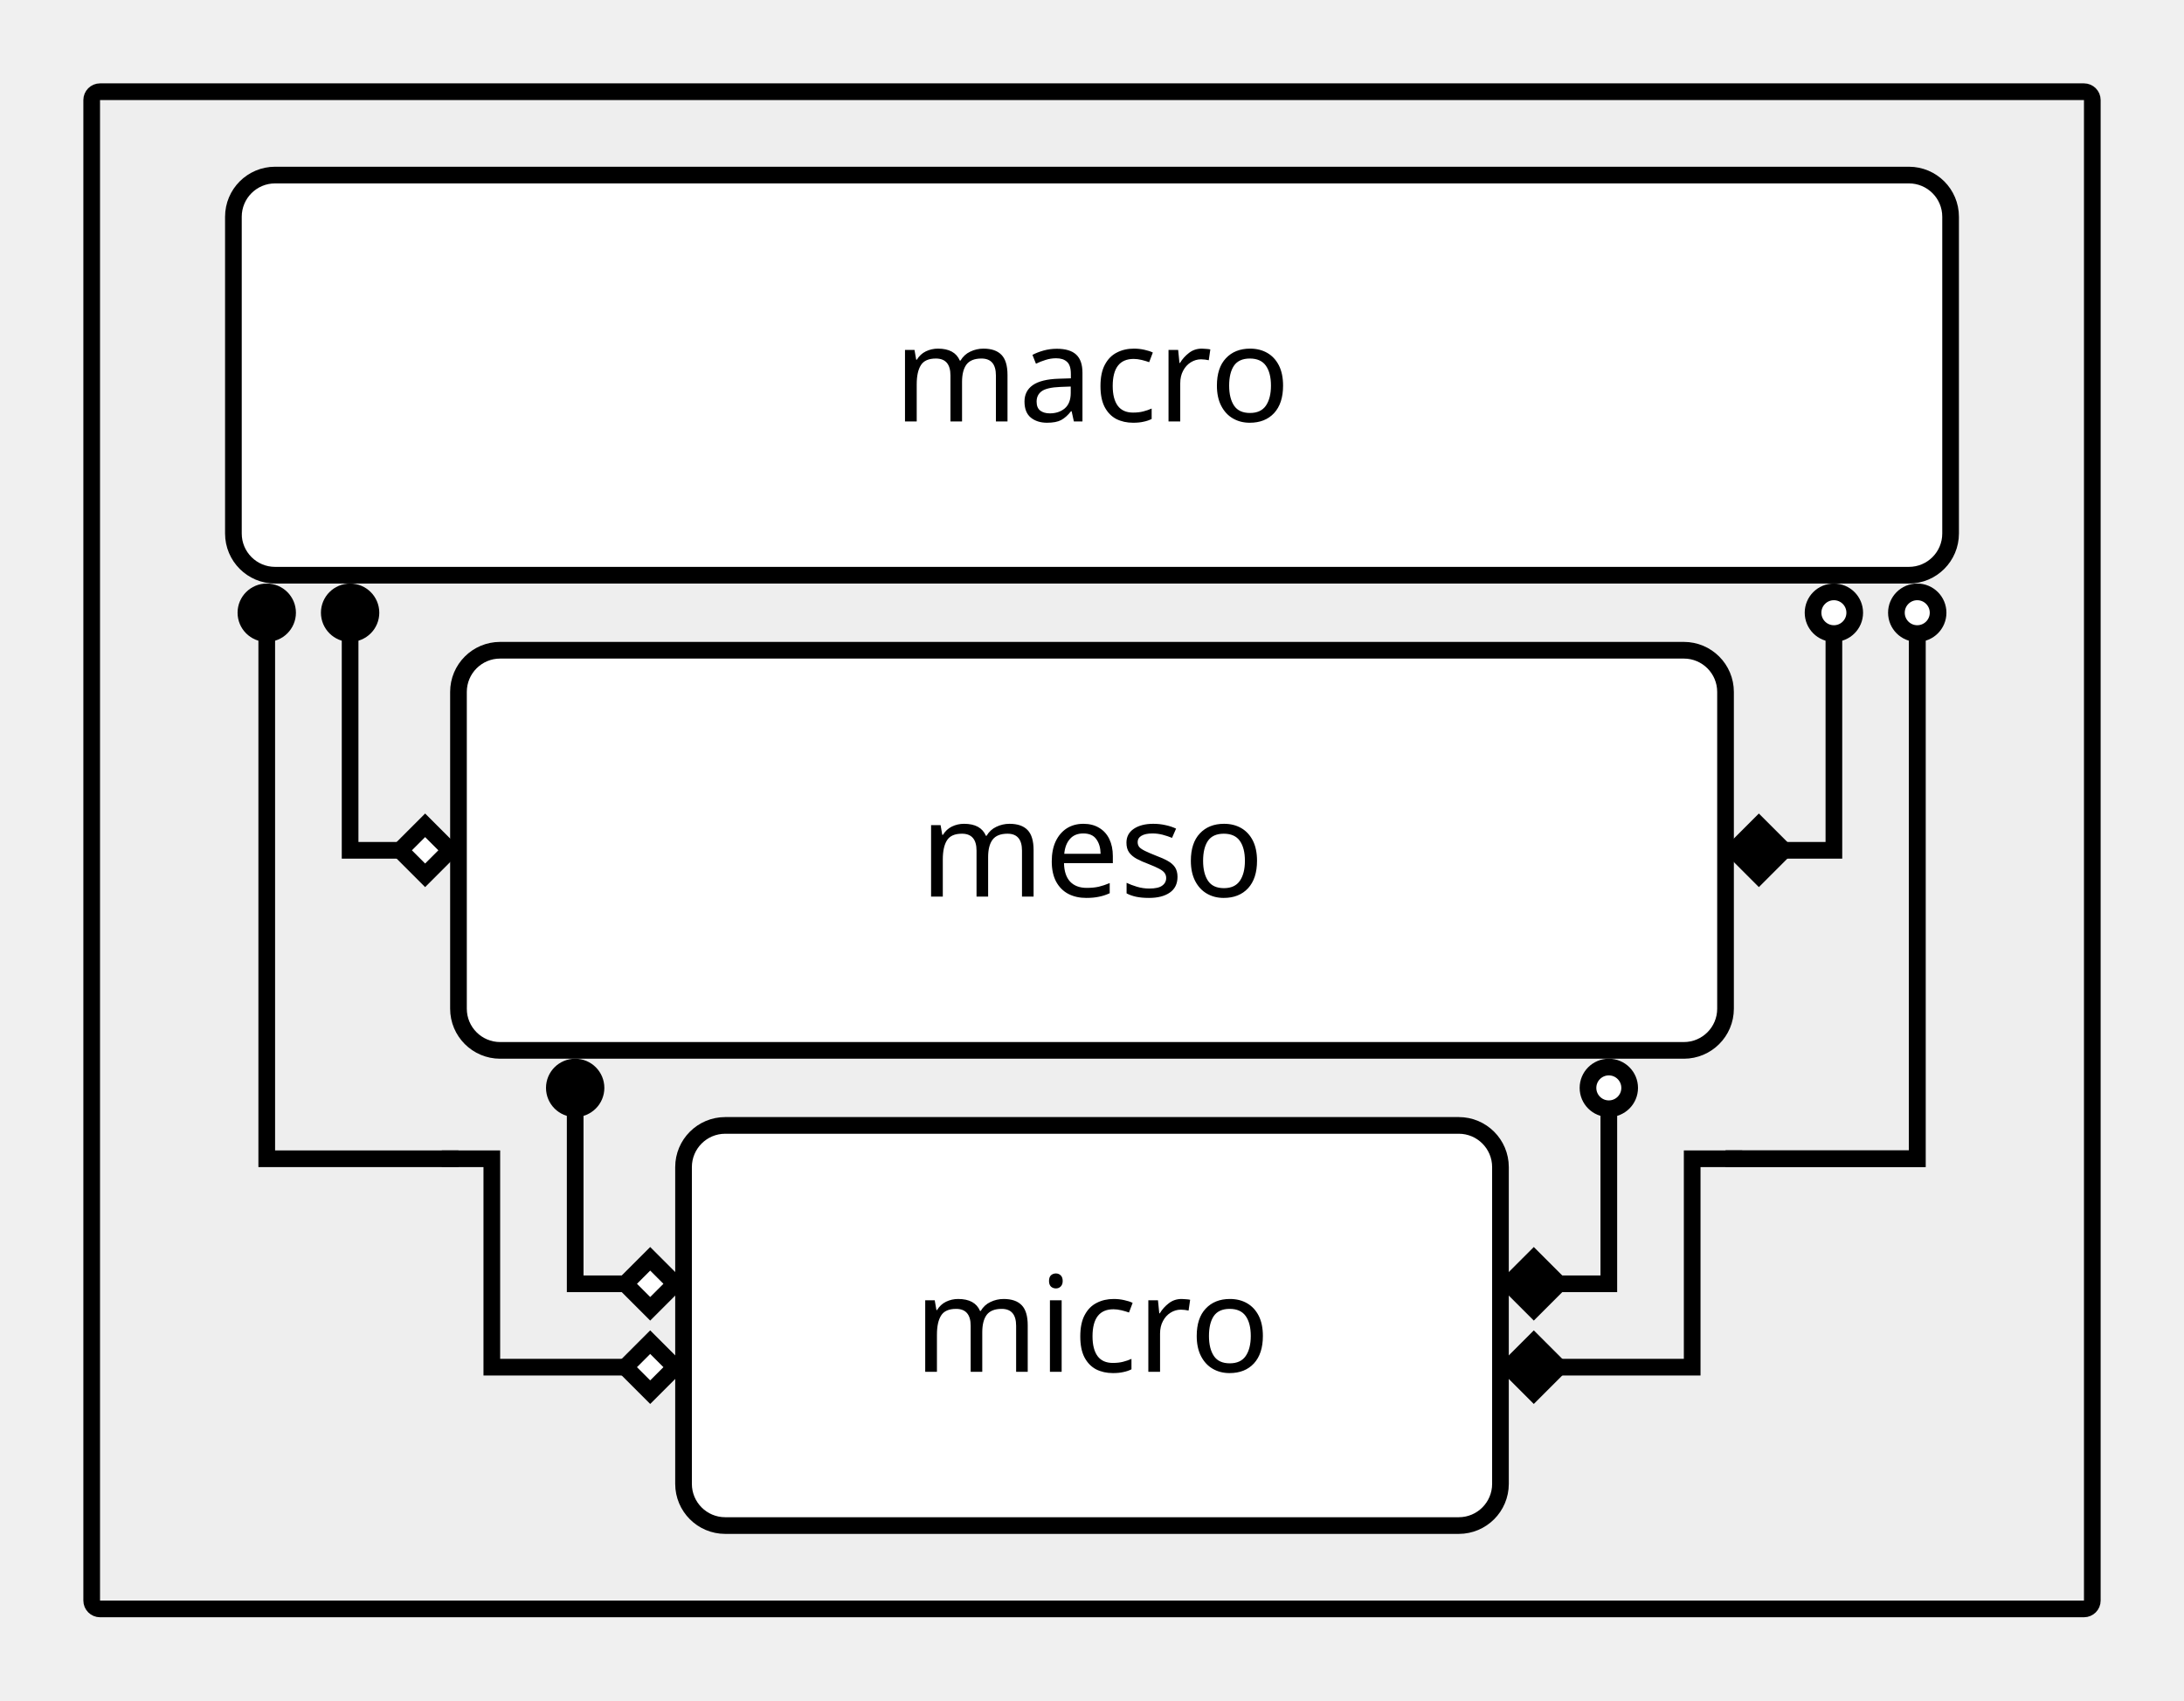
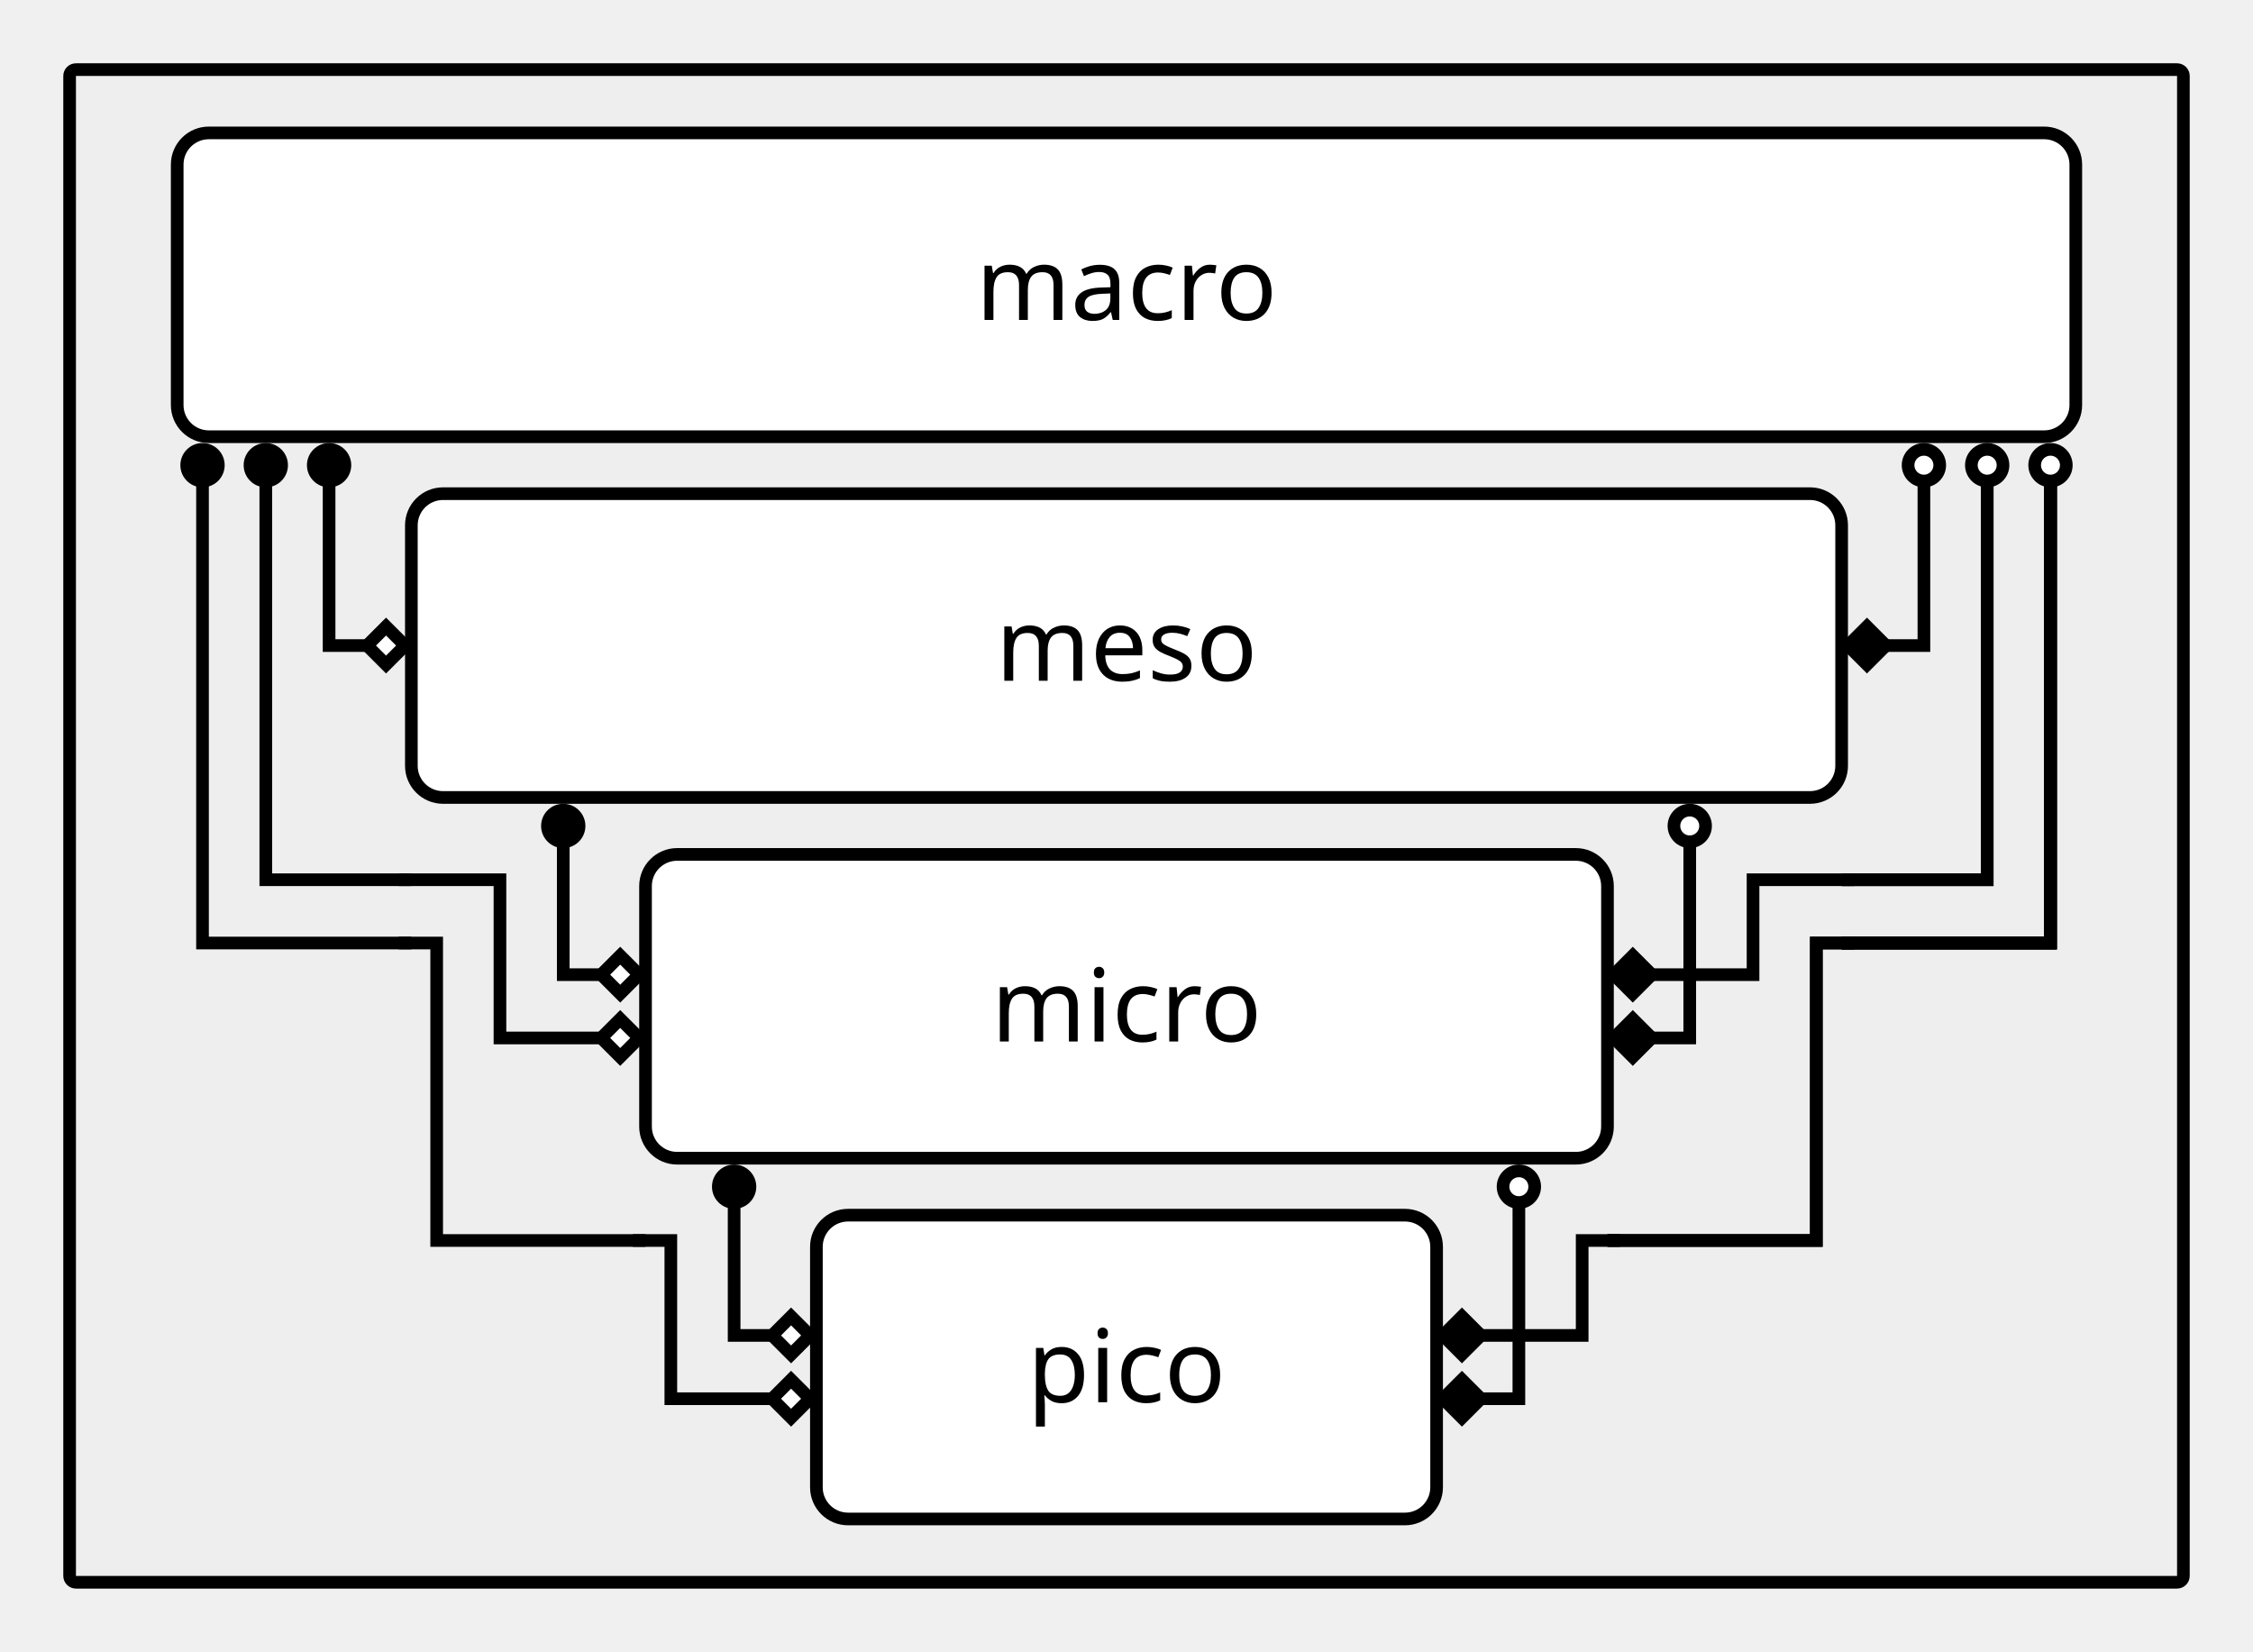
- <svg xmlns="http://www.w3.org/2000/svg" width="262" height="204">
+ <svg xmlns="http://www.w3.org/2000/svg" width="356" height="261">
  <style> .TimelineBlock{fill:rgb(195,130,255);}.TopConduitDuct{fill:#ccc;}.ConduitDuct{fill:#aaa;}.ComponentBlock{fill:rgb(134,146,255);}.ModelBlock{fill:#baffbd;}text{font-family:sans-serif;font-size:16px;}.model{rx:1;fill:#eee;stroke:#000;stroke-width:2;}.component{rx:5;fill:#fff;stroke:#000;stroke-width:2;}.ComponentBlock_group text{text-anchor:middle;dominant-baseline:middle;}#port-f_init,#port-o_f,#port-o_i,#port-s{stroke:black;stroke-width:2;}#port-f_init,#port-s{fill:white;}#port-o_f,#port-o_i{fill:black;}.conduit{fill:none;stroke:#000;stroke-linecap:square;stroke-width:2;}</style>
  <defs>
    <path id="port-f_init" d="M 1 0 L 4 -3 L 7 0 L 4 3 Z " />
    <path id="port-o_f" d="M -1 0 L -4 -3 L -7 0 L -4 3 Z " />
    <circle id="port-o_i" cy="-3.5" r="2.5" />
    <circle id="port-s" cy="-3.5" r="2.5" />
  </defs>
  <g class="ModelBlock_group">
-     <rect class="model" id="model-macro_meso_micro_filtered" x="11.0" y="11.0" width="240" height="182" />
+     <rect class="model" id="model-macro_meso_micro_pico_filtered" x="11.0" y="11.0" width="334" height="239" />
    <g transform="translate(20 20)" class="TimelineBlock_group">
      <g class="ConduitDuct_group" />
      <g class="ComponentBlock_group">
-         <rect class="component" id="component-macro" x="8.0" y="1.0" width="206" height="48" />
-         <text x="111.0" y="25.0">macro</text>
+         <rect class="component" id="component-macro" x="8.0" y="1.0" width="300" height="48" />
+         <text x="158.0" y="25.0">macro</text>
        <use href="#port-o_i" x="12.0" y="57" />
        <use href="#port-o_i" x="22.0" y="57" />
-         <use href="#port-s" x="200.0" y="57" />
-         <use href="#port-s" x="210.0" y="57" />
+         <use href="#port-o_i" x="32.0" y="57" />
+         <use href="#port-s" x="284.0" y="57" />
+         <use href="#port-s" x="294.0" y="57" />
+         <use href="#port-s" x="304.0" y="57" />
      </g>
      <g class="ConduitDuct_group" />
      <g transform="translate(7 57)" class="TimelineBlock_group">
        <g class="ConduitDuct_group" />
        <g class="ComponentBlock_group">
-           <rect class="component" id="component-meso" x="28.0" y="1.0" width="152" height="48" />
-           <text x="104.0" y="25.0">meso</text>
-           <use href="#port-f_init" x="20" y="25.0" />
-           <use href="#port-o_f" x="188" y="25.0" />
-           <use href="#port-o_i" x="42.0" y="57" />
-           <use href="#port-s" x="166.0" y="57" />
+           <rect class="component" id="component-meso" x="38.0" y="1.0" width="226" height="48" />
+           <text x="151.0" y="25.0">meso</text>
+           <use href="#port-f_init" x="30" y="25.0" />
+           <use href="#port-o_f" x="272" y="25.0" />
+           <use href="#port-o_i" x="62.0" y="57" />
+           <use href="#port-s" x="240.0" y="57" />
        </g>
        <g class="ConduitDuct_group" />
-         <g transform="translate(27 57)" class="TimelineBlock_group">
+         <g transform="translate(37 57)" class="TimelineBlock_group">
          <g class="ConduitDuct_group" />
          <g class="ComponentBlock_group">
-             <rect class="component" id="component-micro" x="28.0" y="1.0" width="98" height="48" />
-             <text x="77.0" y="25.0">micro</text>
-             <use href="#port-f_init" x="20" y="20.0" />
-             <use href="#port-f_init" x="20" y="30.0" />
-             <use href="#port-o_f" x="134" y="20.0" />
-             <use href="#port-o_f" x="134" y="30.0" />
+             <rect class="component" id="component-micro" x="38.0" y="1.0" width="152" height="48" />
+             <text x="114.0" y="25.0">micro</text>
+             <use href="#port-f_init" x="30" y="20.0" />
+             <use href="#port-f_init" x="30" y="30.0" />
+             <use href="#port-o_f" x="198" y="20.0" />
+             <use href="#port-o_f" x="198" y="30.0" />
+             <use href="#port-o_i" x="52.0" y="57" />
+             <use href="#port-s" x="176.0" y="57" />
          </g>
          <g class="ConduitDuct_group" />
+           <g transform="translate(37 57)" class="TimelineBlock_group">
+             <g class="ConduitDuct_group" />
+             <g class="ComponentBlock_group">
+               <rect class="component" id="component-pico" x="28.0" y="1.0" width="98" height="48" />
+               <text x="77.0" y="25.0">pico</text>
+               <use href="#port-f_init" x="20" y="20.0" />
+               <use href="#port-f_init" x="20" y="30.0" />
+               <use href="#port-o_f" x="134" y="20.0" />
+               <use href="#port-o_f" x="134" y="30.0" />
+             </g>
+             <g class="ConduitDuct_group" />
+             <g class="TopConduitDuct_group">
+               <path class="conduit" d="M 15.0 0 H 15.0 V 20.0 H 20" />
+               <path class="conduit" d="M 0 5.0 H 5.0 V 30.0 H 20" />
+               <path class="conduit" d="M 134 20.0 H 149.0 V 5.0 H 154" />
+               <path class="conduit" d="M 134 30.0 H 139.0 V 0 H 139.0" />
+             </g>
+           </g>
          <g class="TopConduitDuct_group">
-             <path class="conduit" d="M 15.0 0 H 15.0 V 20.0 H 20" />
-             <path class="conduit" d="M 0 5.0 H 5.0 V 30.0 H 20" />
-             <path class="conduit" d="M 134 20.0 H 139.0 V 0 H 139.0" />
-             <path class="conduit" d="M 134 30.0 H 149.0 V 5.0 H 154" />
+             <path class="conduit" d="M 25.0 0 H 25.0 V 20.0 H 30" />
+             <path class="conduit" d="M 0 5.0 H 15.0 V 30.0 H 30" />
+             <path class="conduit" d="M 0 15.0 H 5.0 V 62.0 H 37" />
+             <path class="conduit" d="M 198 20.0 H 213.0 V 5.0 H 228" />
+             <path class="conduit" d="M 198 30.0 H 203.0 V 0 H 203.0" />
+             <path class="conduit" d="M 191 62.0 H 223.0 V 15.0 H 228" />
+             <path class="conduit" d="M 191 62.0 H 223.0 V 15.0 H 228" />
          </g>
        </g>
        <g class="TopConduitDuct_group">
-           <path class="conduit" d="M 15.0 0 H 15.0 V 25.0 H 20" />
-           <path class="conduit" d="M 5.0 0 H 5.0 V 62.0 H 27" />
-           <path class="conduit" d="M 188 25.0 H 193.0 V 0 H 193.0" />
-           <path class="conduit" d="M 181 62.0 H 203.0 V 0 H 203.0" />
-           <path class="conduit" d="M 181 62.0 H 203.0 V 0 H 203.0" />
+           <path class="conduit" d="M 25.0 0 H 25.0 V 25.0 H 30" />
+           <path class="conduit" d="M 15.0 0 H 15.0 V 62.0 H 37" />
+           <path class="conduit" d="M 5.0 0 H 5.0 V 72.0 H 37" />
+           <path class="conduit" d="M 272 25.0 H 277.0 V 0 H 277.0" />
+           <path class="conduit" d="M 265 62.0 H 287.0 V 0 H 287.0" />
+           <path class="conduit" d="M 265 62.0 H 287.0 V 0 H 287.0" />
+           <path class="conduit" d="M 265 72.0 H 297.0 V 0 H 297.0" />
+           <path class="conduit" d="M 265 72.0 H 297.0 V 0 H 297.0" />
+           <path class="conduit" d="M 265 72.0 H 297.0 V 0 H 297.0" />
+           <path class="conduit" d="M 265 72.0 H 297.0 V 0 H 297.0" />
        </g>
      </g>
      <g class="TopConduitDuct_group" />
    </g>
  </g>
</svg>
